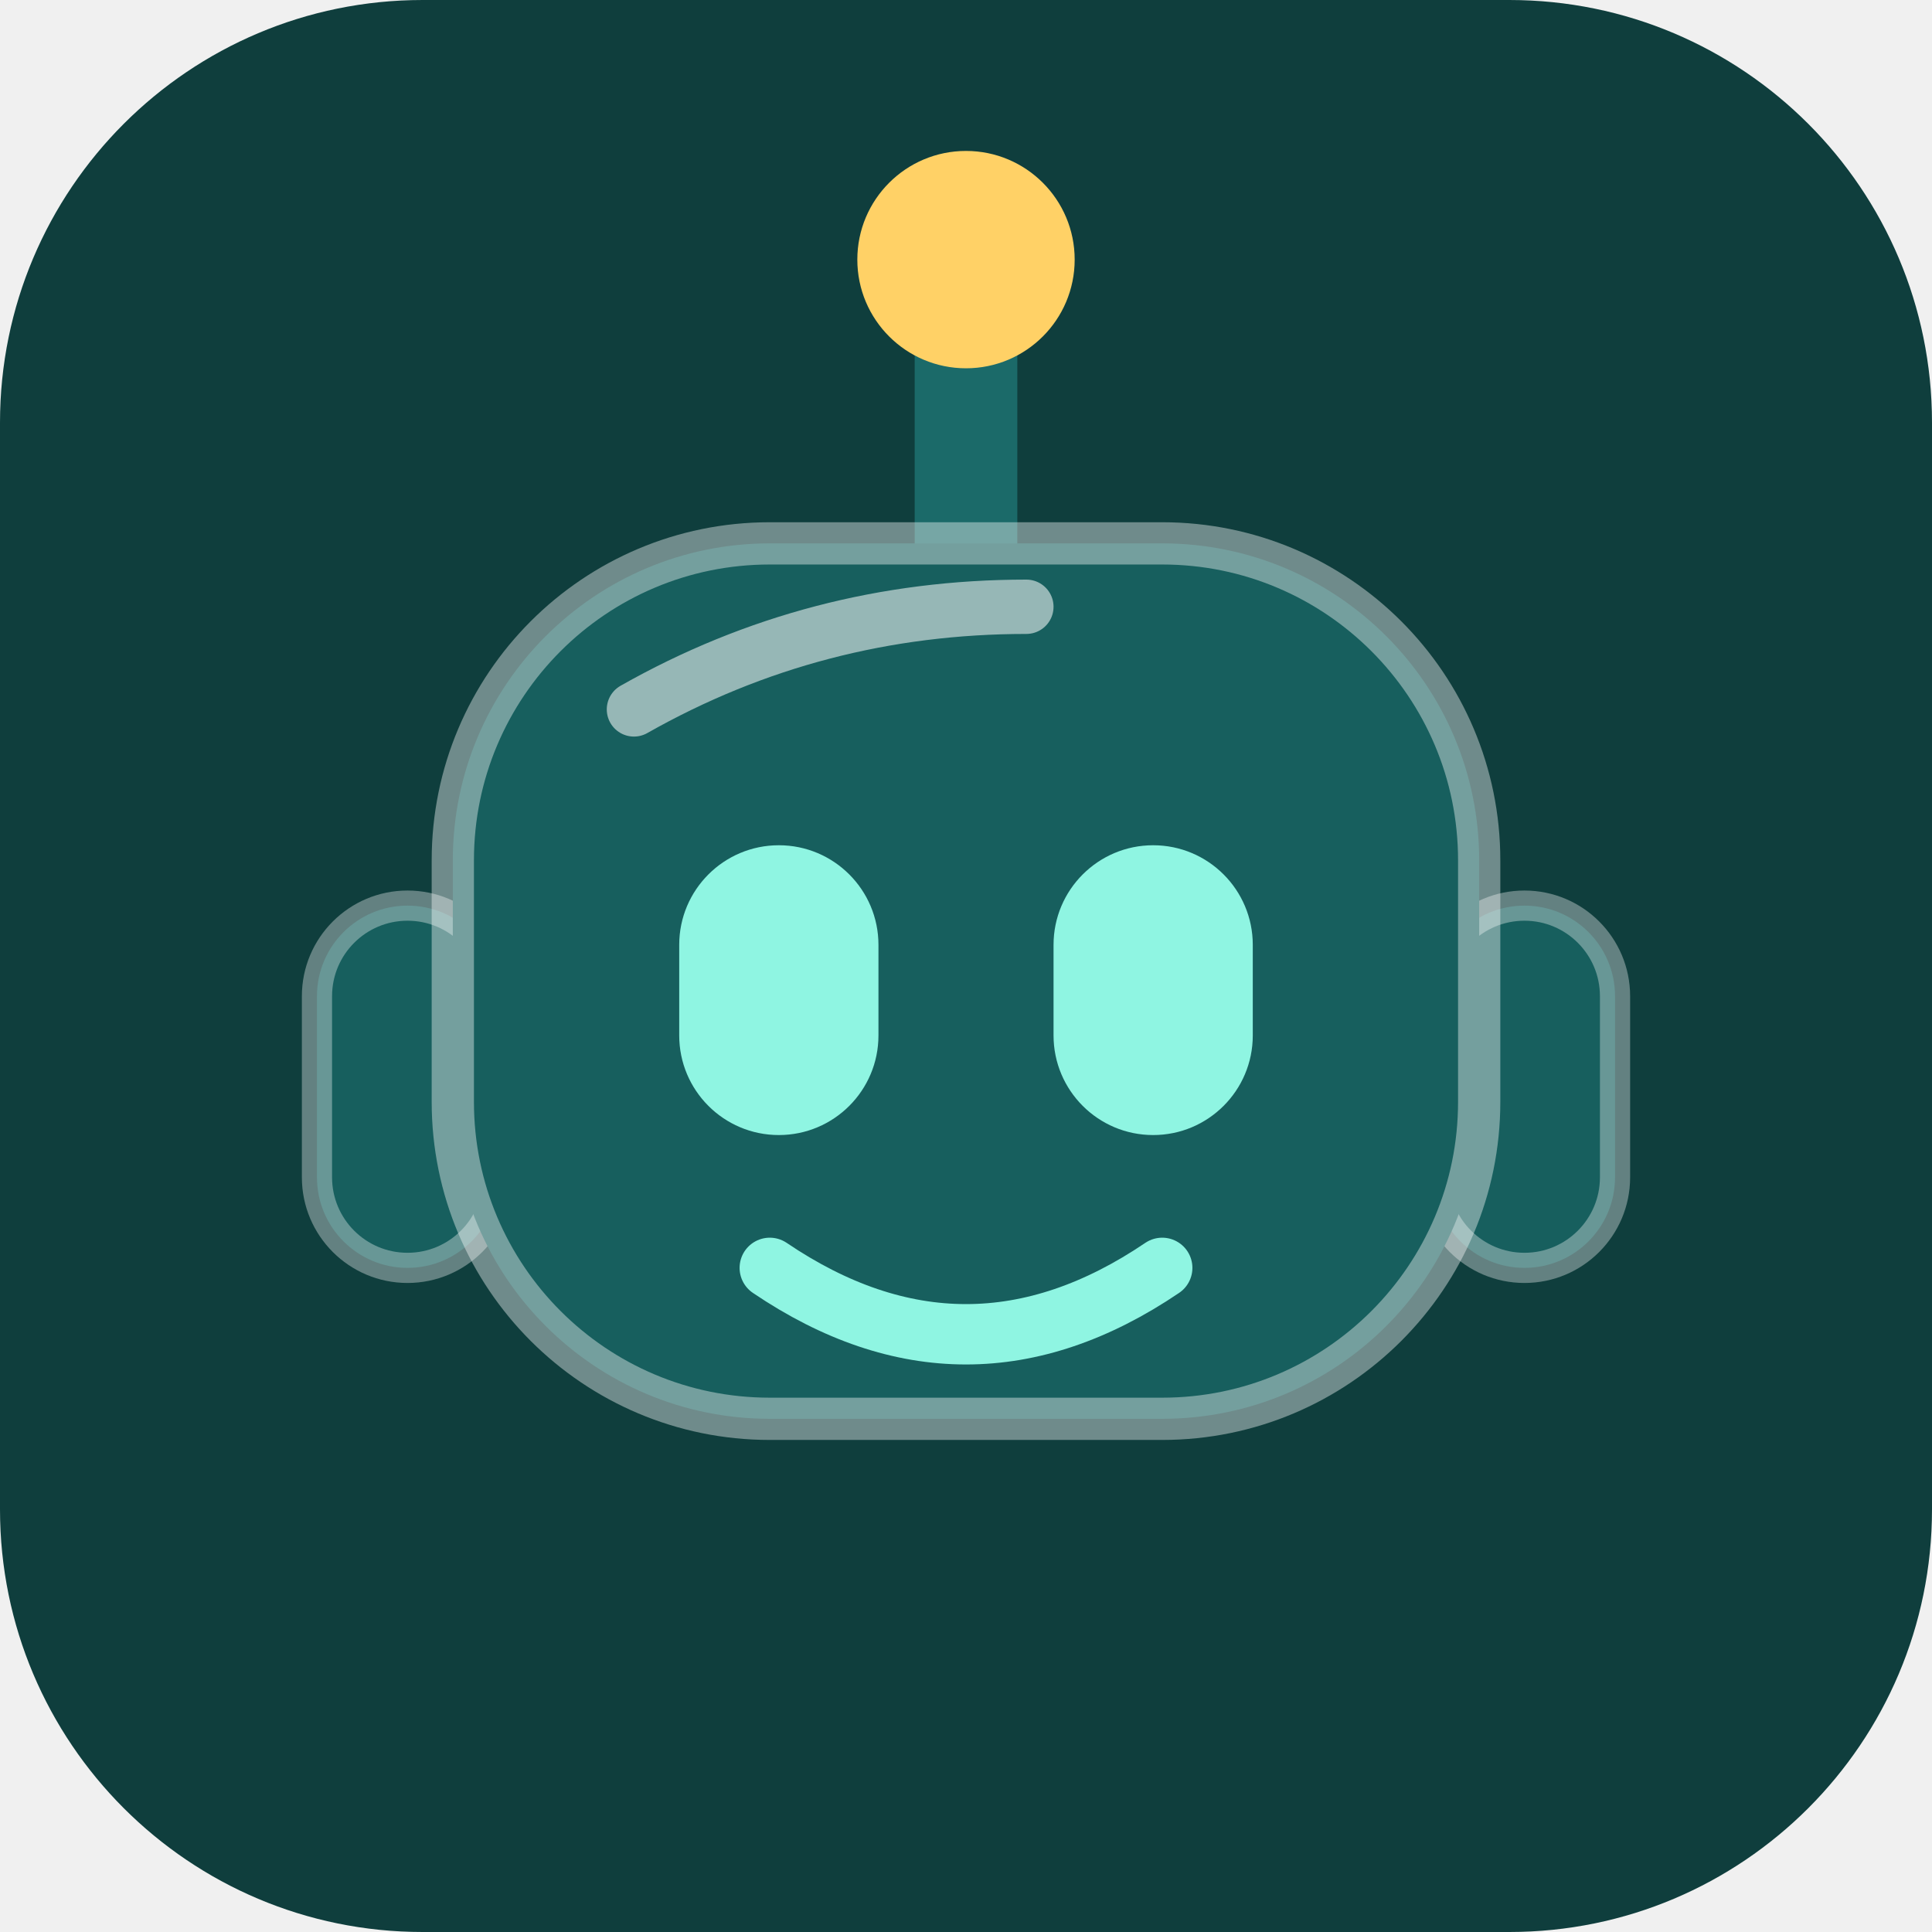
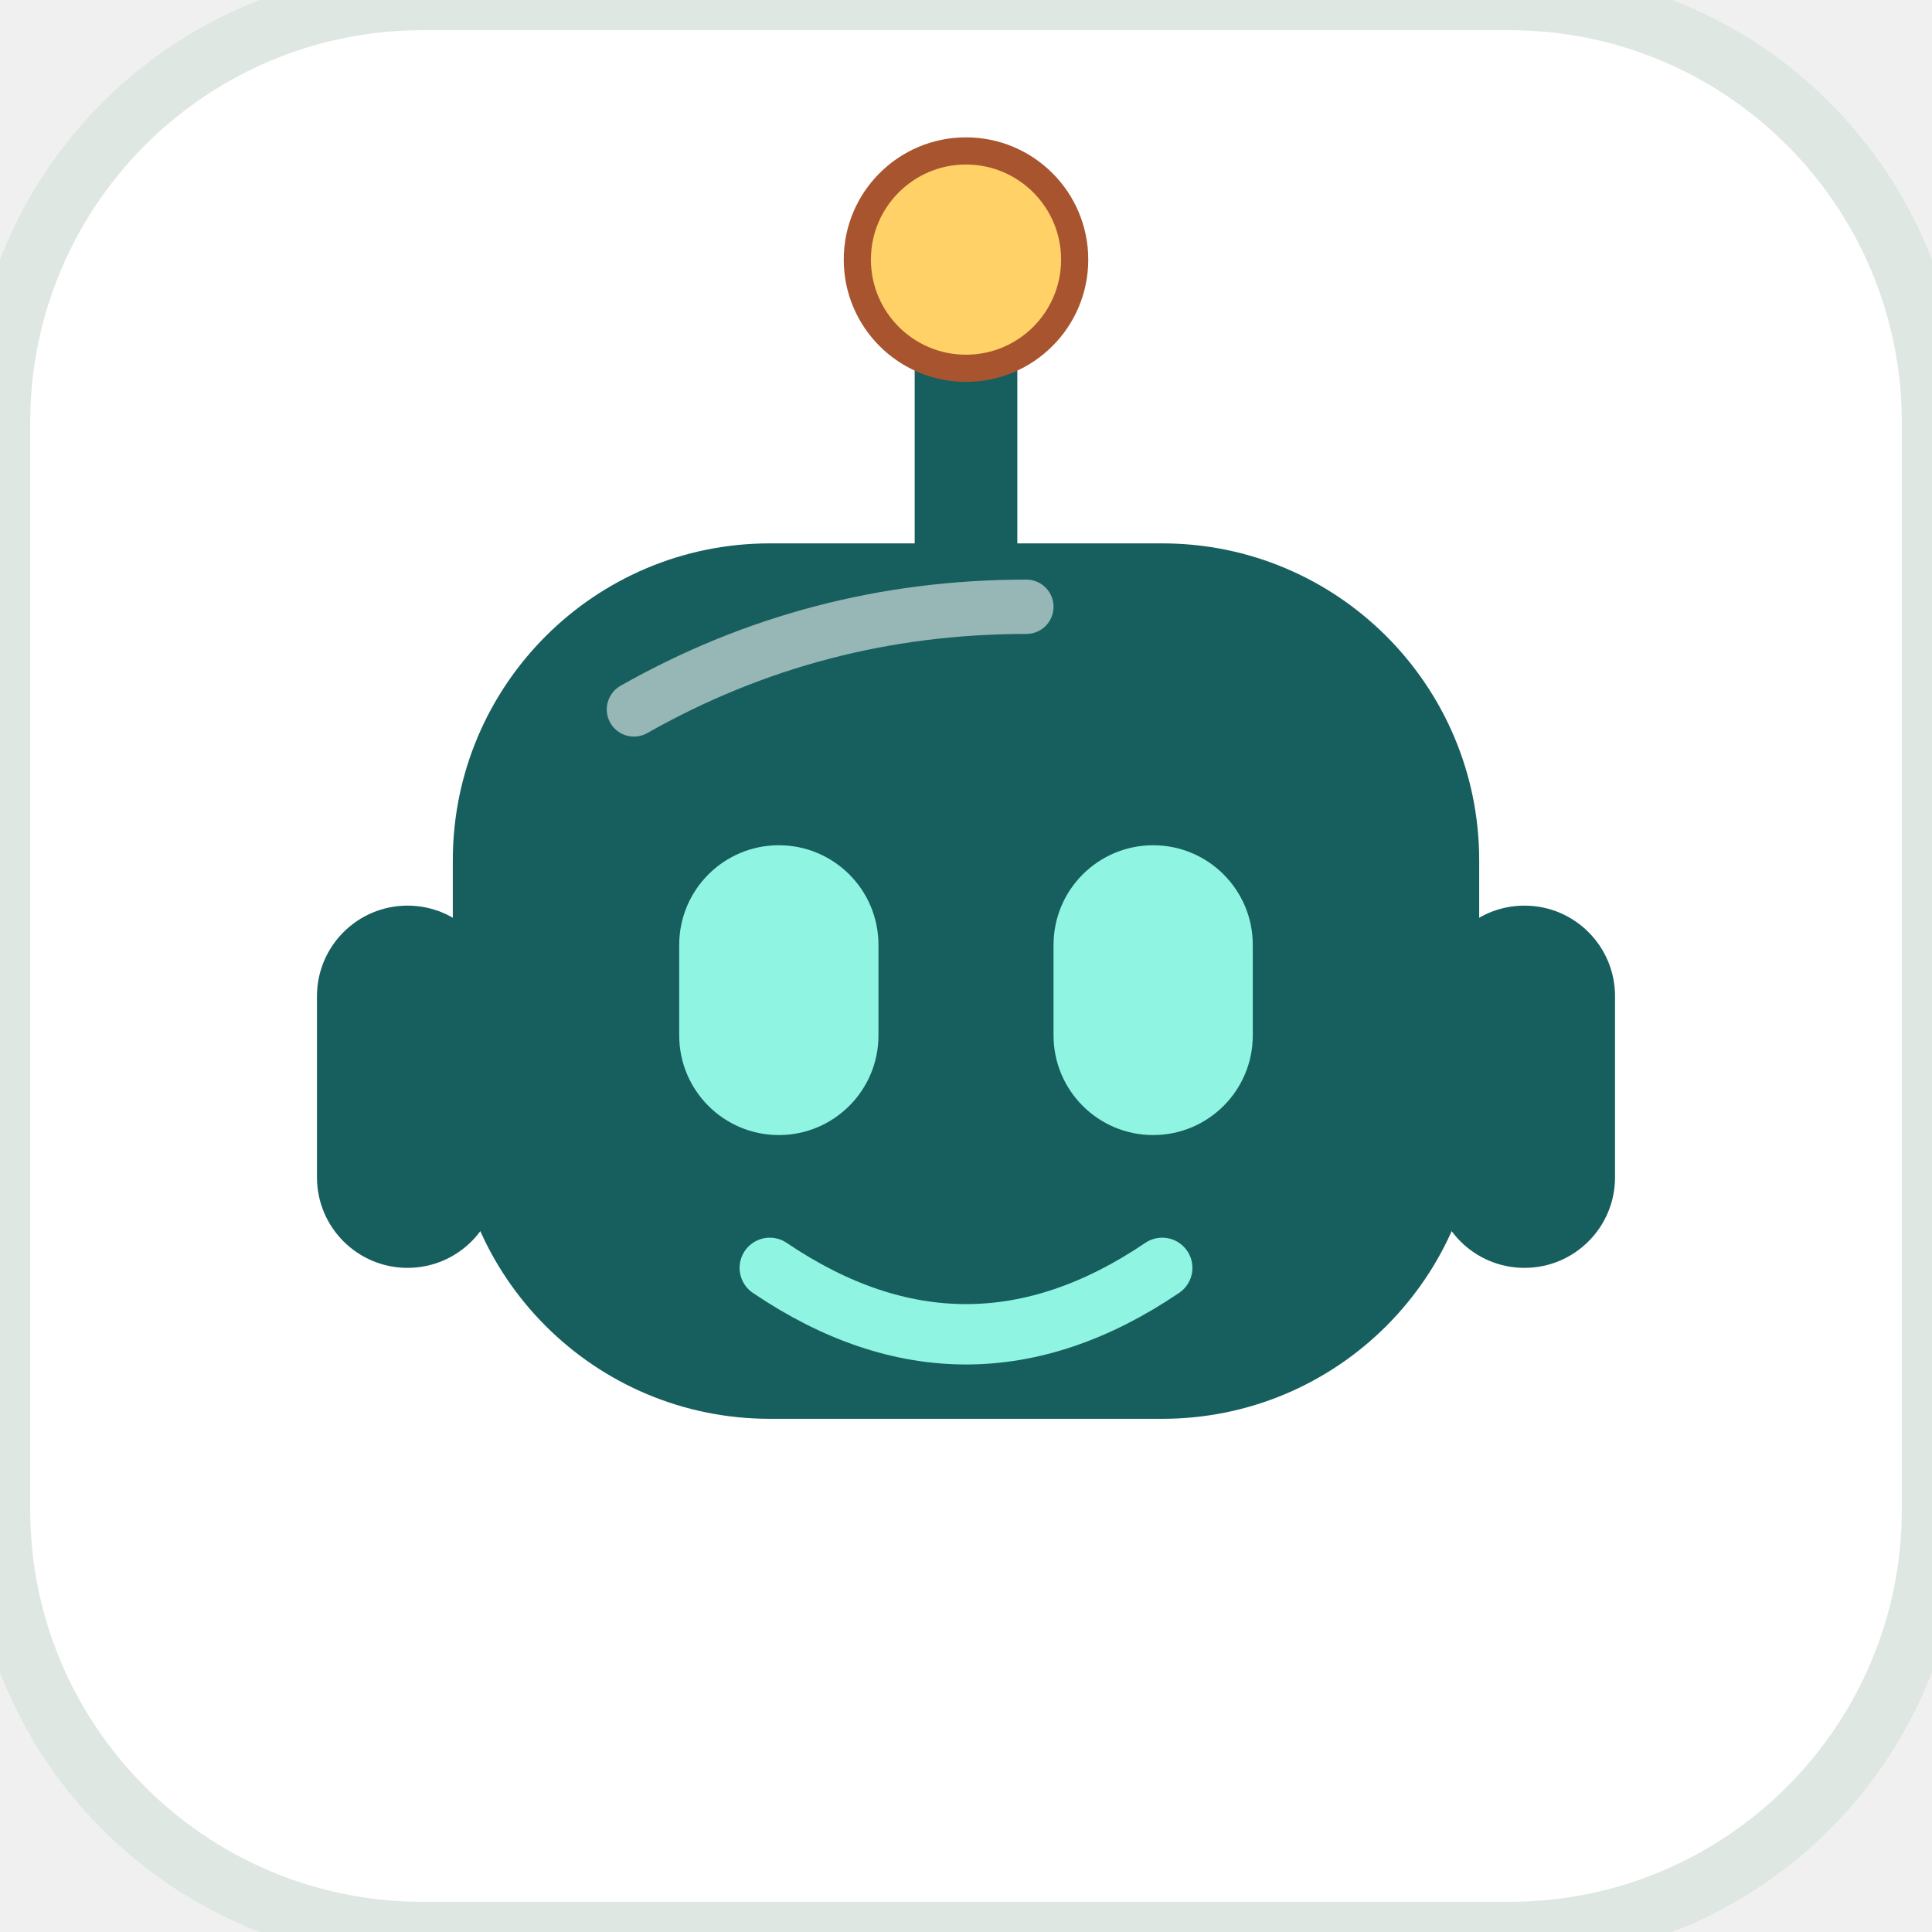
<svg xmlns="http://www.w3.org/2000/svg" viewBox="0 0 64 64">
-   <rect width="64" height="64" rx="14" fill="#0f3e3d" />
-   <line x1="32" y1="10" x2="32" y2="18" stroke="#1b6a69" stroke-width="3.4" stroke-linecap="round" />
-   <circle cx="32" cy="8.6" r="3.6" fill="#ffd166" />
-   <rect x="10.5" y="30" width="6" height="12" rx="3" fill="#175f5e" stroke="rgba(255,255,255,.35)" />
-   <rect x="47.5" y="30" width="6" height="12" rx="3" fill="#175f5e" stroke="rgba(255,255,255,.35)" />
-   <rect x="15" y="18" width="34" height="29" rx="10.5" fill="#175f5e" stroke="rgba(255,255,255,.4)" stroke-width="1.4" />
+   <rect width="64" height="64" rx="14" fill="#ffffff" />
+   <rect width="64" height="64" rx="14" fill="none" stroke="#dfe7e2" stroke-width="2" />
+   <line x1="32" y1="10" x2="32" y2="18" stroke="#175f5e" stroke-width="3.4" stroke-linecap="round" />
+   <circle cx="32" cy="8.6" r="3.6" fill="#ffd166" stroke="#a8552f" stroke-width=".9" />
+   <rect x="10.5" y="30" width="6" height="12" rx="3" fill="#175f5e" />
+   <rect x="47.5" y="30" width="6" height="12" rx="3" fill="#175f5e" />
+   <rect x="15" y="18" width="34" height="29" rx="10.5" fill="#175f5e" />
  <path d="M21 23.5q6-3.4 13-3.4" stroke="#ffffff" stroke-width="1.8" stroke-linecap="round" opacity=".55" fill="none" />
  <rect x="22.5" y="28" width="6.6" height="9.6" rx="3.3" fill="#8ff5e2" />
  <rect x="34.9" y="28" width="6.6" height="9.6" rx="3.3" fill="#8ff5e2" />
  <path d="M25.5 42q6.5 4.4 13 0" stroke="#8ff5e2" stroke-width="2" fill="none" stroke-linecap="round" />
</svg>
